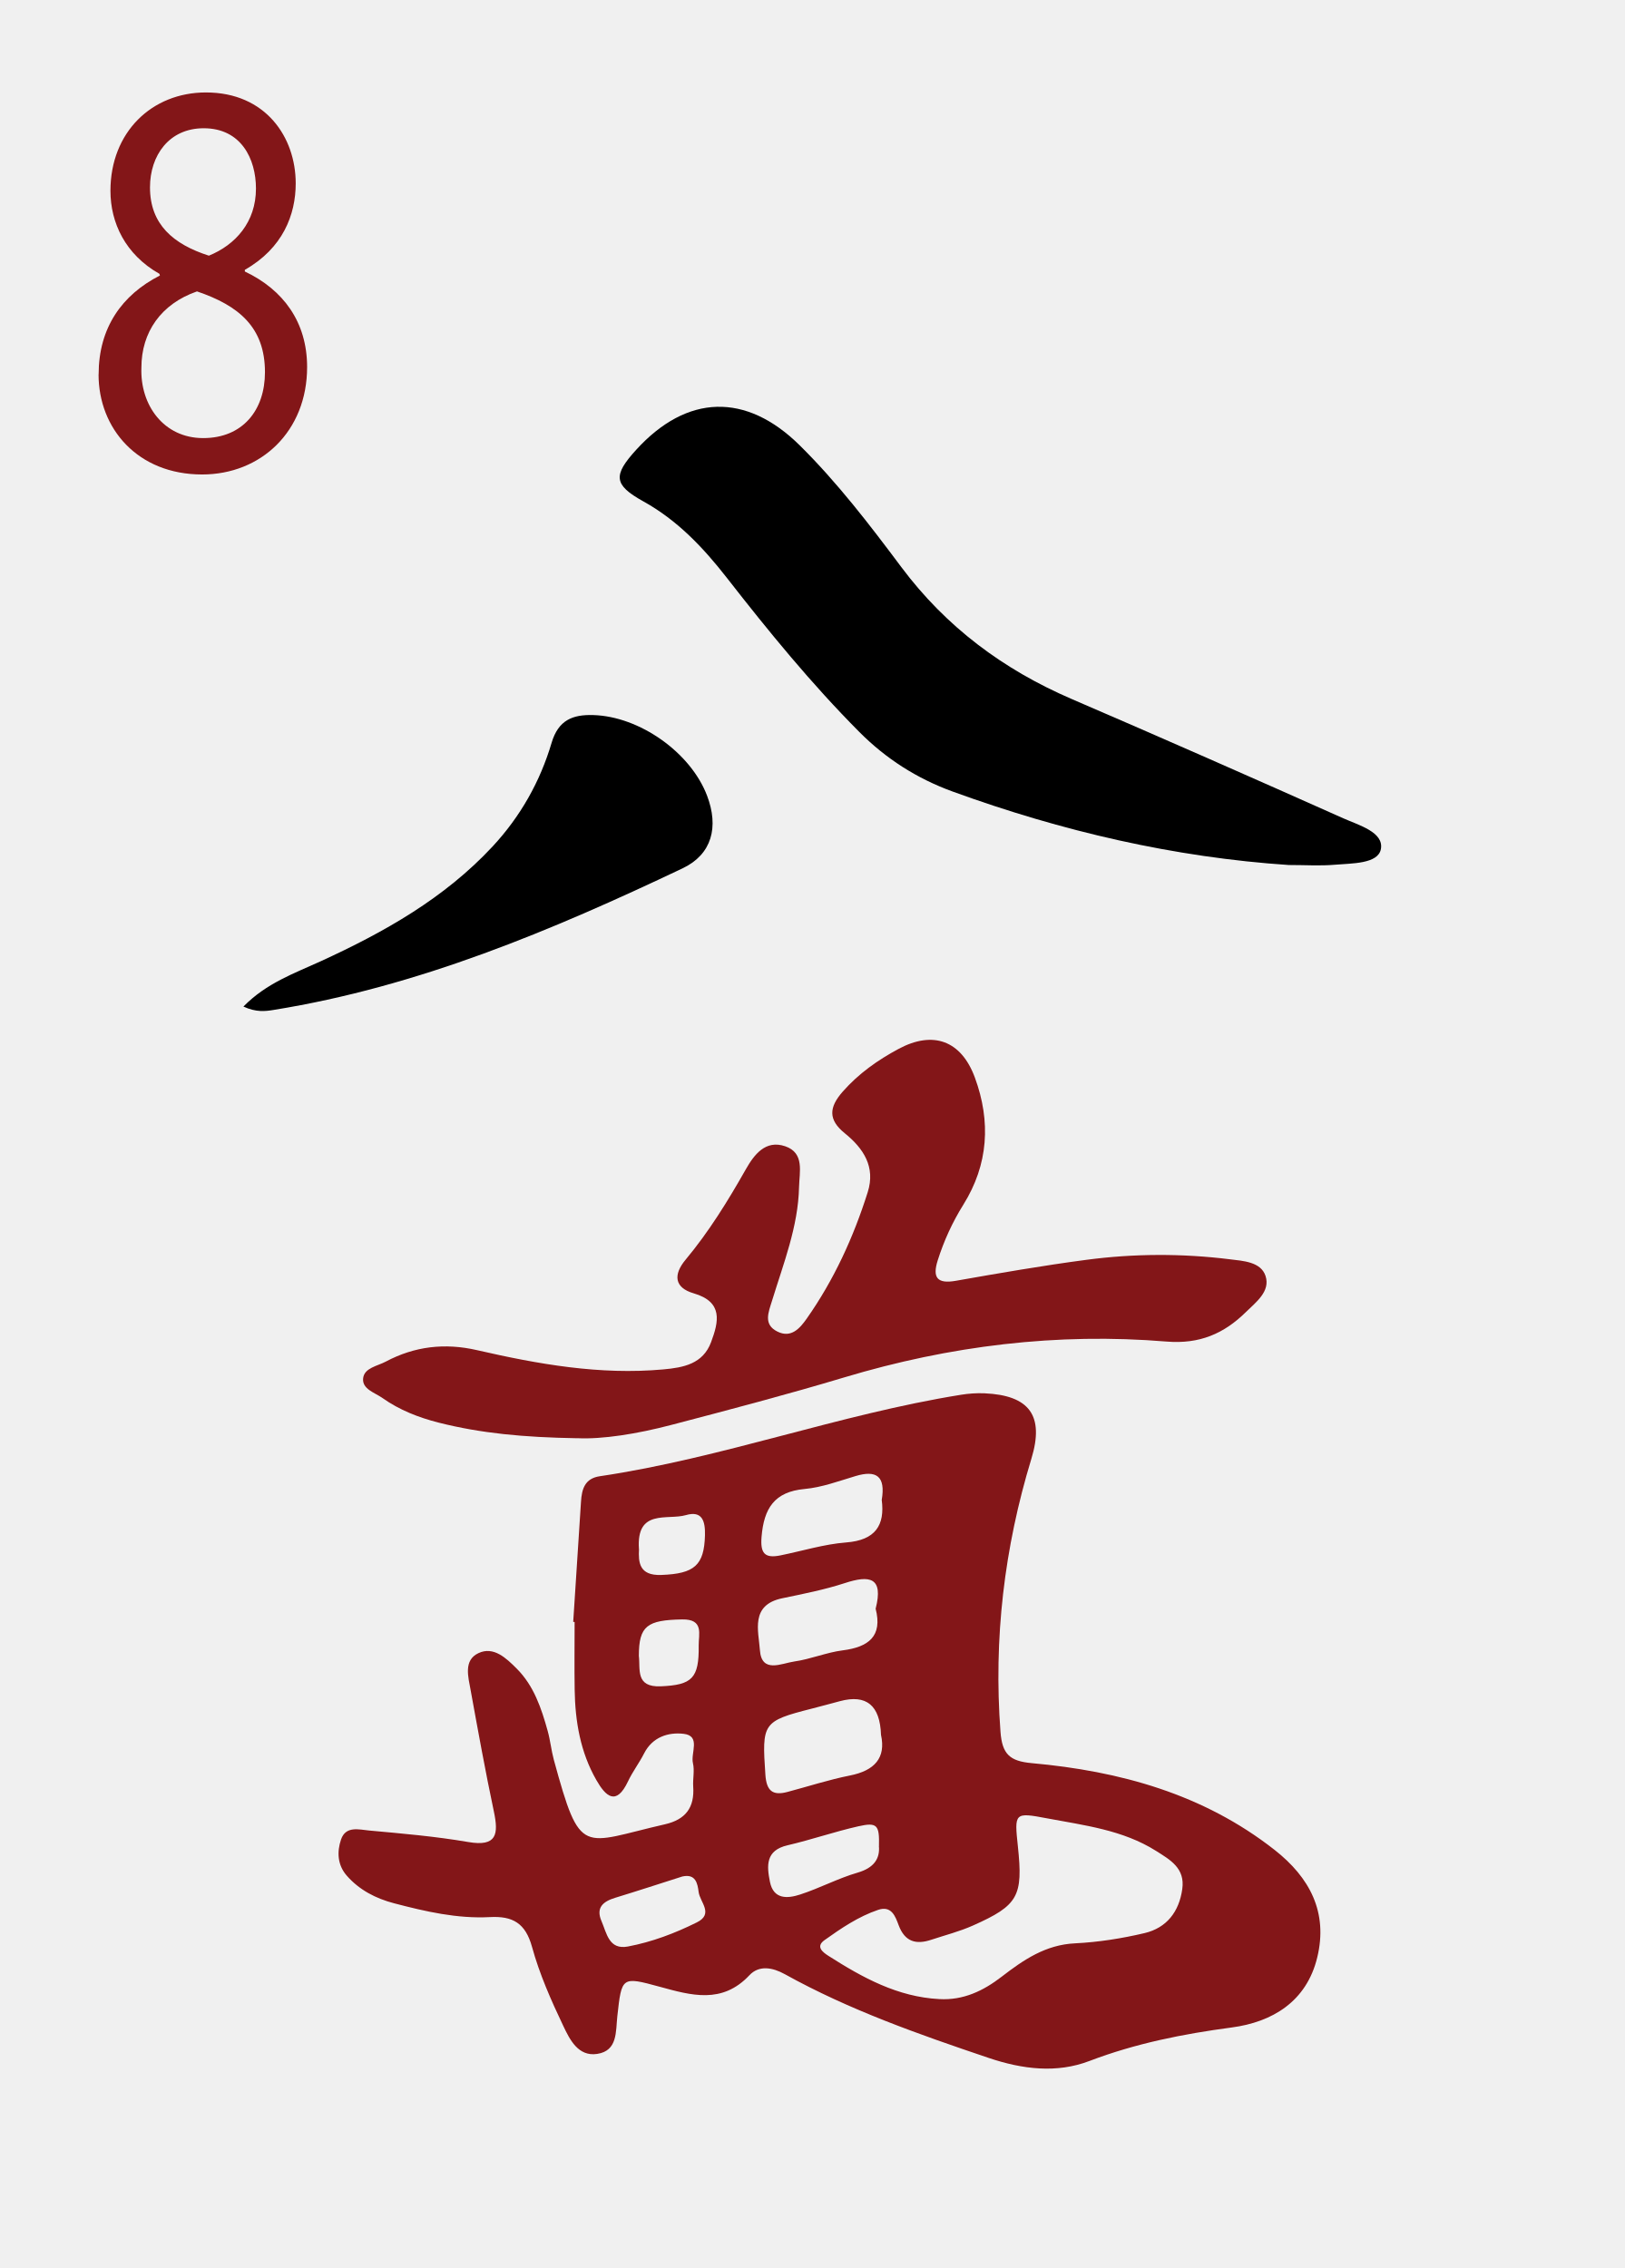
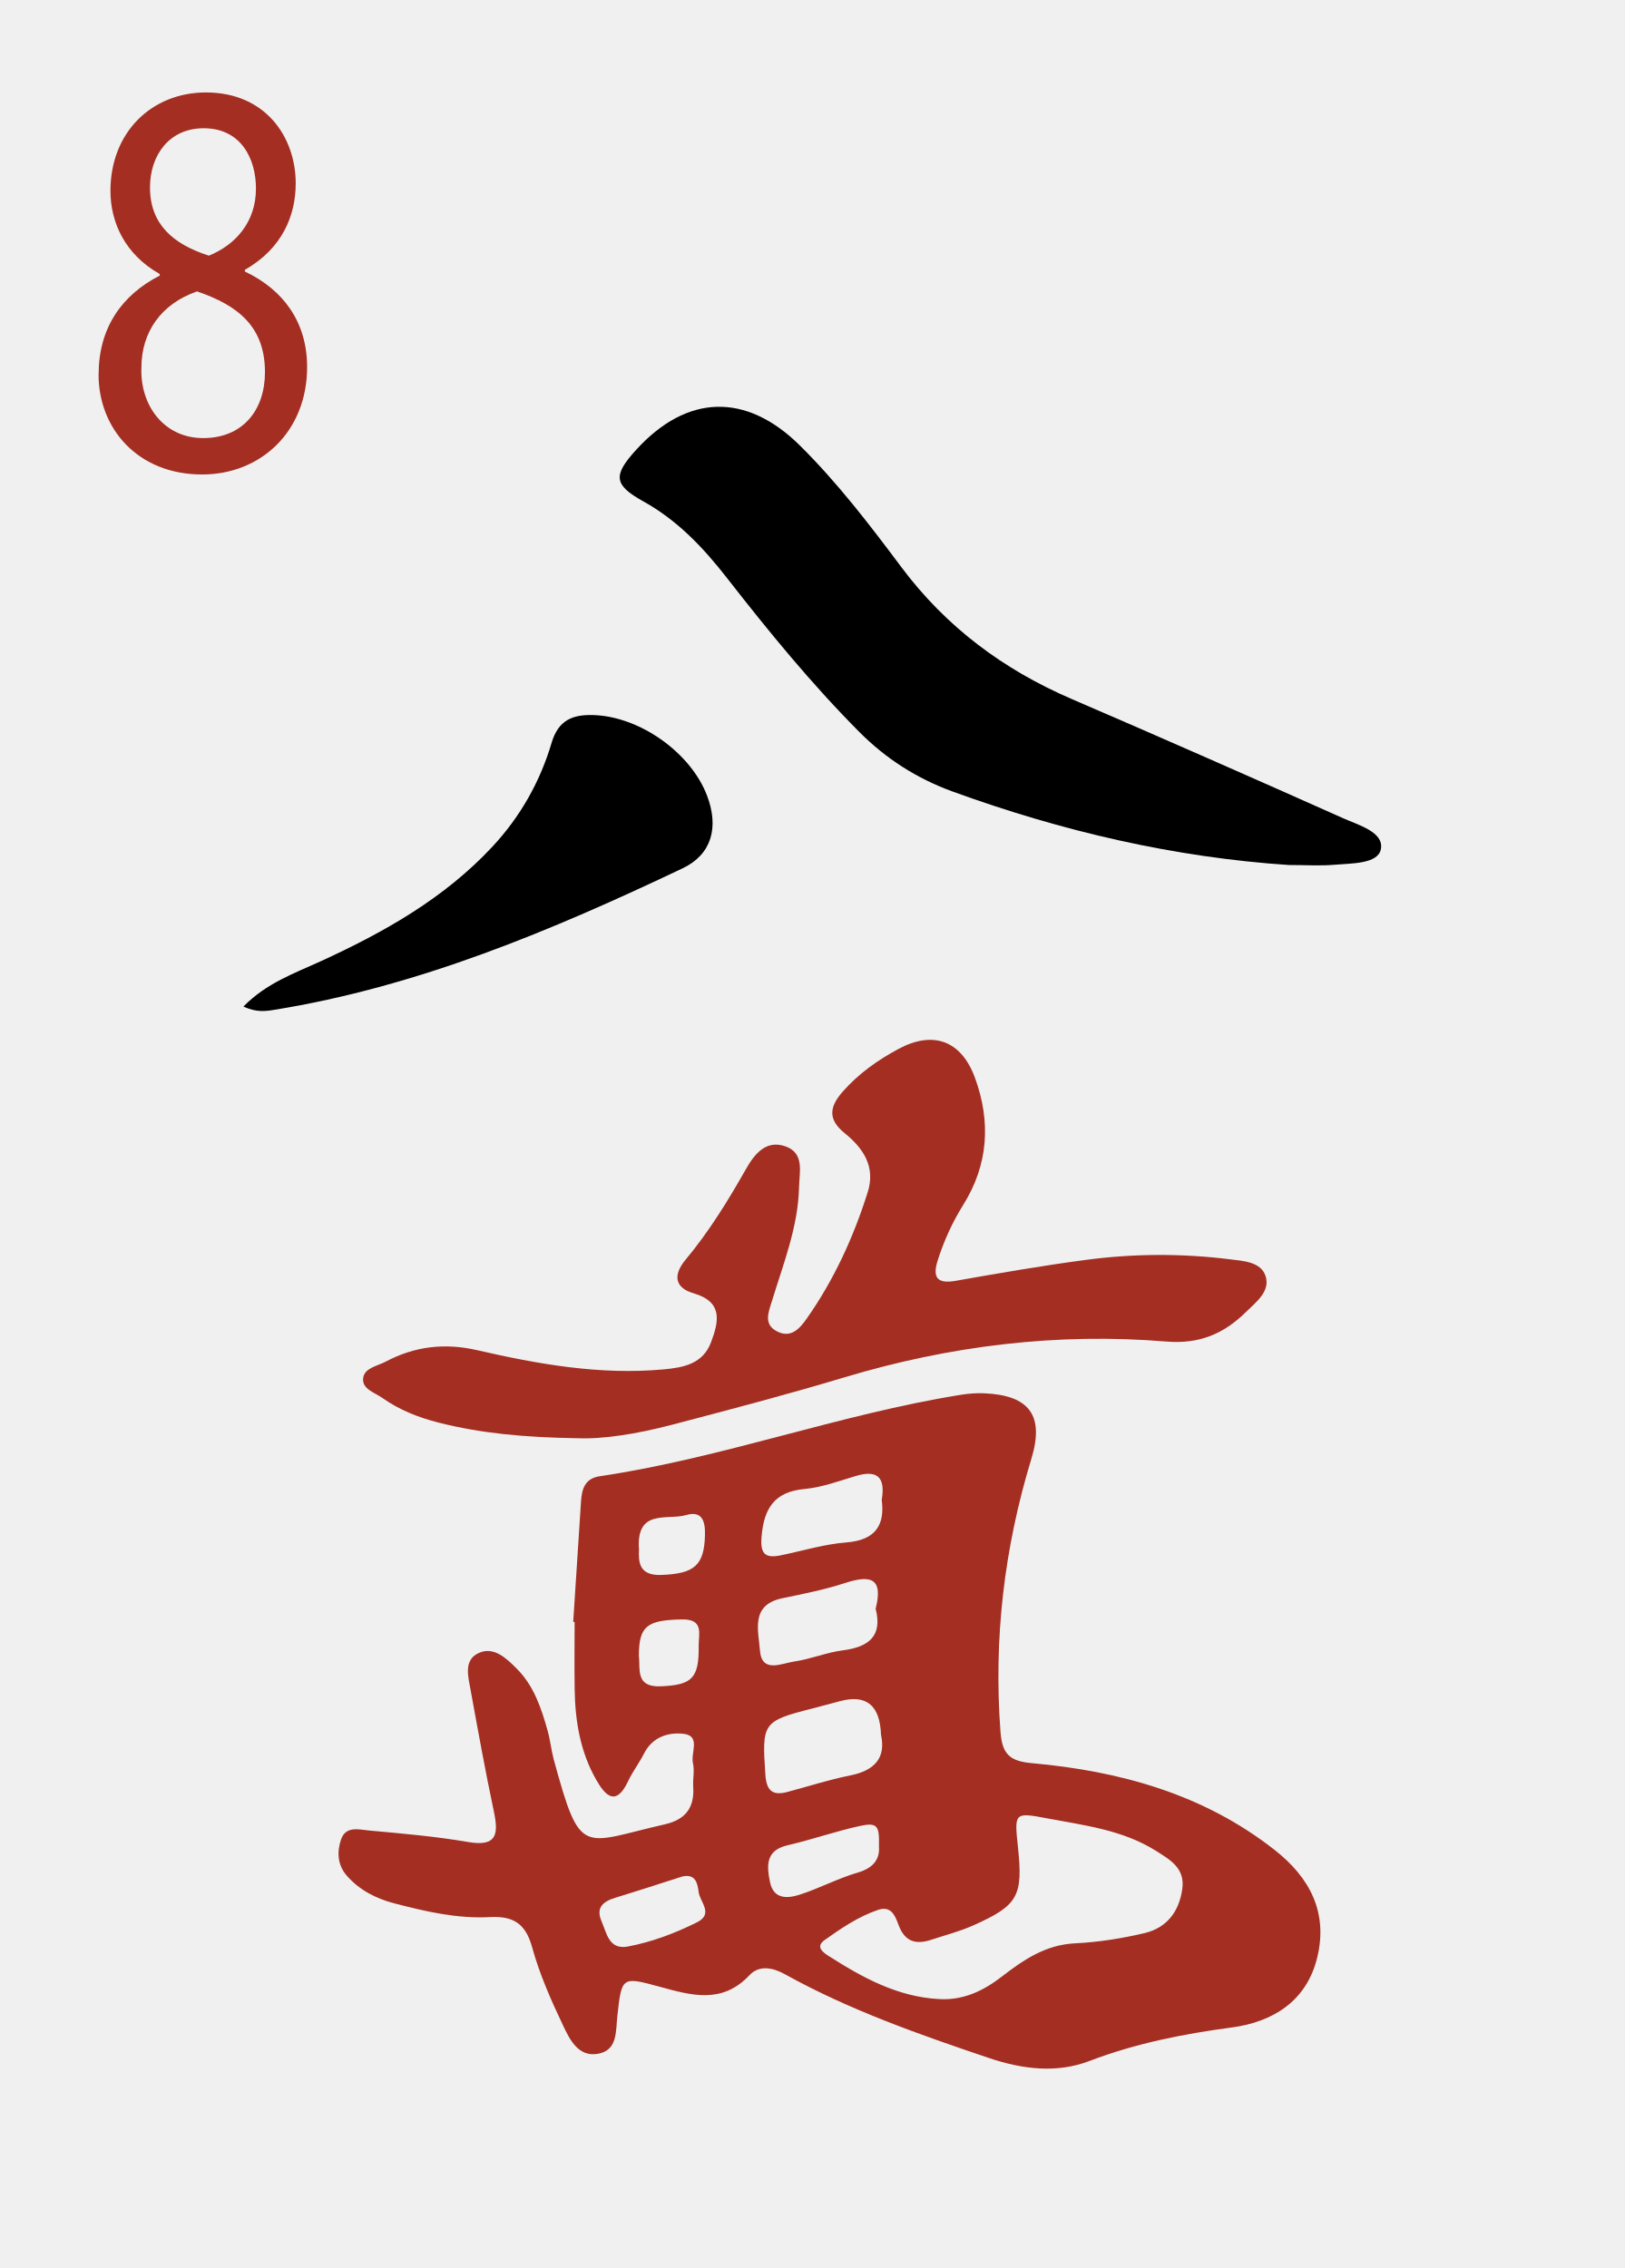
<svg xmlns="http://www.w3.org/2000/svg" id="Layer_1" data-name="Layer 1" viewBox="0 0 310.841 433.986" version="1.1" width="310.841" height="433.986">
  <defs id="defs1">
    <style id="style1">
      .cls-1 {
        fill: #fff;
      }

      .cls-2 {
        fill: #831618;
      }
    </style>
  </defs>
  <g id="g3" transform="translate(-93.86996,-22.99989)">
    <g id="g2" style="fill:none">
      <path d="m 404.69,291.78 c 0,-77.84 0.02,-155.7 0,-233.54 0,-10.31 -3.95,-18.92 -11.49,-25.92 -7.18,-6.67 -15.82,-9.34 -25.47,-9.32 -20.07,0.03 -40.14,0.03 -60.21,0.03 -59.06,0 -118.11,-0.02 -177.16,-0.03 -11.34,0 -20.72,4.34 -28.15,12.89 -6.27,7.22 -8.35,15.73 -8.34,25.12 0.08,59.52 0.04,119.04 0.04,178.55 0,49.66 -0.01,99.31 0,148.97 0,11.71 -0.06,23.43 0.17,35.14 0.17,8.21 3.52,15.25 9.04,21.3 8.08,8.86 18.27,11.9 30.02,11.88 72.97,-0.12 145.95,-0.03 218.92,-0.1 7.99,-0.01 16.05,0.84 23.98,-0.63 17.04,-3.17 28.65,-17.63 28.66,-35.57 0.03,-42.93 -0.01,-85.85 -0.01,-128.78 z m -2.43,-51.84 h -0.05 c 0,59.4 0,118.79 0,178.2 0,5.01 -0.29,9.96 -2.06,14.73 -4.8,12.96 -17.23,21.4 -31.66,21.4 -77.27,0 -154.53,-0.02 -231.79,-0.03 -2.55,0 -5.11,0.06 -7.66,-0.03 -18.18,-0.65 -31.86,-14.28 -32.59,-32.44 -0.03,-0.93 -0.02,-1.85 -0.02,-2.78 0,-119.38 0.02,-238.75 -0.03,-358.13 0,-9.73 2.62,-18.27 9.62,-25.26 6.96,-6.93 15.36,-10.01 25.14,-10 56.96,0.06 113.93,0.03 170.89,0.03 22.28,0 44.55,-0.09 66.82,0.03 16.55,0.09 29.64,10.91 32.75,26.74 0.84,4.24 0.62,8.55 0.63,12.84 0,58.24 0,116.48 0,174.72 z" id="path1" style="fill:none" />
      <path class="cls-1" d="m 402.26,239.93 h -0.05 c 0,59.4 0,118.79 0,178.2 0,5.01 -0.29,9.96 -2.06,14.73 -4.8,12.96 -17.23,21.4 -31.66,21.4 -77.27,0 -154.53,-0.02 -231.79,-0.03 -2.55,0 -5.11,0.06 -7.66,-0.03 -18.18,-0.65 -31.86,-14.28 -32.59,-32.44 -0.03,-0.93 -0.02,-1.85 -0.02,-2.78 0,-119.38 0.02,-238.75 -0.03,-358.13 0,-9.73 2.62,-18.27 9.62,-25.26 6.96,-6.93 15.36,-10.01 25.14,-10 56.96,0.06 113.93,0.03 170.89,0.03 22.28,0 44.55,-0.09 66.82,0.03 16.55,0.09 29.64,10.91 32.75,26.74 0.84,4.24 0.62,8.55 0.63,12.84 0,58.24 0,116.48 0,174.72 z" id="path2" style="fill:none" />
    </g>
-     <path class="cls-2" d="m 112.74,94.647 c 0,-8.925 4.456,-15.226 11.726,-18.928 l -0.094,-0.323 c -6.543,-3.702 -9.37,-9.787 -9.37,-15.885 0,-11.201 7.902,-18.82 18.268,-18.82 11.456,0 17.178,8.589 17.178,17.407 0,5.977 -2.45,12.399 -9.733,16.532 v 0.323 c 7.364,3.487 11.914,9.679 11.914,18.282 0,12.291 -8.818,20.557 -20.086,20.557 -12.358,0 -19.816,-8.818 -19.816,-19.143 z m 31.825,-0.431 c 0,-8.589 -4.994,-12.735 -13.005,-15.455 -6.906,2.396 -10.635,7.835 -10.635,14.58 -0.269,7.175 4.268,13.489 11.82,13.489 7.552,0 11.82,-5.331 11.82,-12.614 z m -21.997,-35.352 c 0,7.068 4.456,10.877 11.268,13.058 5.089,-2.073 9.006,-6.421 9.006,-12.843 0,-5.654 -2.814,-11.537 -10.002,-11.537 -6.637,0 -10.272,5.223 -10.272,11.308 z" id="path3" style="stroke-width:1.346" />
+     <path class="cls-2" d="m 112.74,94.647 c 0,-8.925 4.456,-15.226 11.726,-18.928 l -0.094,-0.323 c -6.543,-3.702 -9.37,-9.787 -9.37,-15.885 0,-11.201 7.902,-18.82 18.268,-18.82 11.456,0 17.178,8.589 17.178,17.407 0,5.977 -2.45,12.399 -9.733,16.532 v 0.323 c 7.364,3.487 11.914,9.679 11.914,18.282 0,12.291 -8.818,20.557 -20.086,20.557 -12.358,0 -19.816,-8.818 -19.816,-19.143 z m 31.825,-0.431 c 0,-8.589 -4.994,-12.735 -13.005,-15.455 -6.906,2.396 -10.635,7.835 -10.635,14.58 -0.269,7.175 4.268,13.489 11.82,13.489 7.552,0 11.82,-5.331 11.82,-12.614 z m -21.997,-35.352 c 0,7.068 4.456,10.877 11.268,13.058 5.089,-2.073 9.006,-6.421 9.006,-12.843 0,-5.654 -2.814,-11.537 -10.002,-11.537 -6.637,0 -10.272,5.223 -10.272,11.308 z" id="path3" style="fill:#a42e22;fill-opacity:1;stroke-width:1.346" />
  </g>
  <g id="g7" transform="translate(-93.86996,-22.99989)">
-     <path class="cls-2" d="m 203.54,333.37 c 0.5,-7.67 1,-15.34 1.49,-23.01 0.15,-2.41 0.72,-4.46 3.6,-4.88 23.43,-3.48 45.75,-11.84 69.12,-15.59 1.47,-0.24 2.99,-0.34 4.48,-0.28 8.6,0.38 11.49,4.27 8.97,12.53 -5.2,17.06 -7.25,34.42 -5.91,52.24 0.32,4.27 1.76,5.62 5.98,6 16.86,1.52 32.82,5.9 46.45,16.59 6.73,5.28 10.28,11.94 8.17,20.61 -2.05,8.43 -8.59,12.35 -16.36,13.38 -9.35,1.25 -18.38,3.04 -27.24,6.42 -6.24,2.38 -12.76,1.6 -19.28,-0.6 -13.35,-4.51 -26.61,-9.15 -38.97,-16.01 -2.38,-1.32 -4.95,-1.76 -6.78,0.19 -5.24,5.58 -11.14,3.86 -17.2,2.2 -7.26,-1.98 -7.24,-1.92 -8.08,5.66 -0.32,2.91 0.09,6.61 -3.86,7.2 -3.62,0.55 -5.24,-2.75 -6.47,-5.34 -2.33,-4.89 -4.56,-9.93 -5.99,-15.14 -1.26,-4.55 -3.69,-5.94 -8.08,-5.7 -6.24,0.33 -12.31,-1.07 -18.3,-2.64 -3.49,-0.91 -6.67,-2.54 -9.09,-5.32 -1.76,-2.03 -1.87,-4.54 -1.07,-6.89 0.9,-2.65 3.44,-1.9 5.34,-1.72 6.34,0.58 12.7,1.12 18.97,2.2 5.55,0.96 5.84,-1.52 4.93,-5.84 -1.63,-7.7 -3.03,-15.45 -4.44,-23.19 -0.46,-2.55 -1.41,-5.74 1.49,-7.11 2.9,-1.37 5.33,0.97 7.31,2.95 3.29,3.28 4.73,7.59 5.94,11.95 0.5,1.8 0.68,3.69 1.17,5.5 5.14,18.81 5.28,16 21.27,12.35 3.97,-0.91 5.67,-3.22 5.4,-7.21 -0.1,-1.49 0.29,-3.07 -0.05,-4.48 -0.47,-1.95 1.56,-5.23 -1.78,-5.62 -2.88,-0.34 -5.95,0.57 -7.56,3.74 -0.93,1.83 -2.21,3.5 -3.08,5.35 -2.27,4.81 -4.29,2.86 -6.06,-0.24 -3.06,-5.34 -4.06,-11.24 -4.15,-17.31 -0.07,-4.31 -0.01,-8.63 -0.01,-12.94 -0.1,0 -0.2,-0.01 -0.29,-0.02 z m 70.06,72.16 c 4.59,0.26 8.41,-1.58 11.91,-4.28 4.18,-3.22 8.39,-6.12 14.04,-6.39 4.47,-0.22 8.97,-0.93 13.32,-1.96 4.2,-1 6.59,-4.06 7.2,-8.42 0.57,-4 -2.3,-5.59 -5.02,-7.31 -6.37,-4.02 -13.7,-4.88 -20.86,-6.23 -6.23,-1.18 -6.26,-1.09 -5.57,5.38 1.01,9.52 0.08,11.27 -8.59,15.13 -2.55,1.14 -5.3,1.84 -7.96,2.72 -2.92,0.98 -5.07,0.41 -6.26,-2.77 -0.63,-1.68 -1.36,-3.82 -3.94,-2.94 -3.77,1.28 -7.05,3.51 -10.25,5.79 -1.75,1.25 -0.32,2.32 0.76,3.01 6.52,4.16 13.23,7.86 21.21,8.27 z m -11.17,-50.55 q -0.27,-8.49 -7.85,-6.46 c -1.81,0.48 -3.62,0.98 -5.43,1.44 -9.37,2.39 -9.52,2.75 -8.84,12.64 0.21,3.08 1.38,4.05 4.22,3.29 3.98,-1.05 7.91,-2.34 11.94,-3.14 4.75,-0.94 6.93,-3.38 5.96,-7.78 z m -1.02,-24.17 c 1.53,-6.01 -1.15,-6.44 -5.91,-4.88 -3.89,1.27 -7.94,2.06 -11.96,2.9 -6.16,1.28 -4.54,6.24 -4.28,9.91 0.32,4.54 4.13,2.54 6.57,2.19 3.13,-0.44 6.14,-1.73 9.26,-2.13 4.96,-0.63 7.68,-2.69 6.31,-7.99 z m 1.16,-20.79 c 0.78,-4.6 -1.06,-5.76 -5.02,-4.57 -3.21,0.96 -6.44,2.17 -9.74,2.47 -5.82,0.53 -7.78,3.76 -8.23,9.12 -0.27,3.2 0.6,4.19 3.59,3.59 4.2,-0.85 8.36,-2.15 12.6,-2.48 5.62,-0.43 7.43,-3.32 6.8,-8.14 z m -0.53,66.22 c 0.11,-4.03 -0.36,-4.58 -3.92,-3.78 -4.57,1.03 -9.02,2.58 -13.58,3.64 -4.23,0.98 -3.97,3.93 -3.36,6.99 0.69,3.44 3.41,3.2 5.78,2.43 3.73,-1.21 7.25,-3.1 11,-4.19 3.12,-0.91 4.29,-2.67 4.07,-5.09 z m -37.62,5.83 c -4.27,1.36 -8.54,2.76 -12.83,4.07 -2.3,0.7 -3.76,1.86 -2.64,4.46 1,2.3 1.4,5.55 5.05,4.87 4.61,-0.87 9,-2.53 13.2,-4.62 3.29,-1.63 0.58,-3.88 0.34,-5.81 -0.21,-1.63 -0.56,-3.54 -3.12,-2.97 z m -8.32,-42.21 c 0.32,2.5 -0.73,6.03 4.2,5.82 5.96,-0.26 7.34,-1.5 7.25,-7.82 -0.03,-2.13 1.05,-5.06 -3.17,-4.98 -6.69,0.12 -8.28,1.22 -8.28,6.99 z m 0.03,-20.43 c -0.13,2.49 0.01,5.1 4.26,4.94 6.36,-0.23 8.21,-1.85 8.36,-7.6 0.07,-2.69 -0.52,-4.76 -3.65,-3.85 -3.53,1.02 -9.53,-1.29 -8.98,6.51 z" id="path4" />
-     <path class="cls-2" d="m 204.31,298.21 c -10.29,-0.17 -18.47,-0.95 -26.52,-2.99 -3.85,-0.98 -7.5,-2.41 -10.75,-4.71 -1.47,-1.04 -3.94,-1.7 -3.69,-3.8 0.24,-1.97 2.73,-2.31 4.34,-3.17 5.51,-2.93 11.29,-3.6 17.43,-2.19 11.72,2.69 23.52,4.79 35.65,3.69 3.88,-0.35 7.6,-1.05 9.15,-5.22 1.46,-3.91 2.35,-7.68 -3.33,-9.34 -3.72,-1.08 -3.93,-3.58 -1.55,-6.43 4.46,-5.35 8.09,-11.24 11.52,-17.29 1.59,-2.8 3.76,-5.71 7.54,-4.42 3.75,1.28 2.71,4.95 2.65,7.8 -0.17,7.61 -2.99,14.64 -5.18,21.8 -0.68,2.21 -1.7,4.51 1.06,5.87 2.61,1.29 4.28,-0.63 5.58,-2.48 5.22,-7.42 8.96,-15.59 11.68,-24.21 1.53,-4.85 -0.83,-8.38 -4.38,-11.26 -3.23,-2.61 -3.04,-4.98 -0.39,-7.99 3.05,-3.46 6.67,-6.01 10.65,-8.15 6.61,-3.56 12.01,-1.64 14.63,5.5 3.07,8.37 2.59,16.6 -2.21,24.29 -2.1,3.37 -3.72,6.91 -4.91,10.67 -1.05,3.32 -0.08,4.53 3.48,3.9 8.3,-1.46 16.61,-2.91 24.96,-4.01 9.13,-1.21 18.33,-1.24 27.48,-0.1 2.51,0.31 5.91,0.47 6.8,3.18 0.98,2.97 -1.86,5.05 -3.8,6.96 -4.16,4.08 -8.82,6.12 -15.13,5.6 -20.95,-1.73 -41.51,0.8 -61.68,6.86 -10.95,3.29 -22.01,6.19 -33.07,9.09 -6.54,1.72 -13.21,2.78 -18,2.54 z" id="path5" />
+     <path class="cls-2" d="m 203.54,333.37 c 0.5,-7.67 1,-15.34 1.49,-23.01 0.15,-2.41 0.72,-4.46 3.6,-4.88 23.43,-3.48 45.75,-11.84 69.12,-15.59 1.47,-0.24 2.99,-0.34 4.48,-0.28 8.6,0.38 11.49,4.27 8.97,12.53 -5.2,17.06 -7.25,34.42 -5.91,52.24 0.32,4.27 1.76,5.62 5.98,6 16.86,1.52 32.82,5.9 46.45,16.59 6.73,5.28 10.28,11.94 8.17,20.61 -2.05,8.43 -8.59,12.35 -16.36,13.38 -9.35,1.25 -18.38,3.04 -27.24,6.42 -6.24,2.38 -12.76,1.6 -19.28,-0.6 -13.35,-4.51 -26.61,-9.15 -38.97,-16.01 -2.38,-1.32 -4.95,-1.76 -6.78,0.19 -5.24,5.58 -11.14,3.86 -17.2,2.2 -7.26,-1.98 -7.24,-1.92 -8.08,5.66 -0.32,2.91 0.09,6.61 -3.86,7.2 -3.62,0.55 -5.24,-2.75 -6.47,-5.34 -2.33,-4.89 -4.56,-9.93 -5.99,-15.14 -1.26,-4.55 -3.69,-5.94 -8.08,-5.7 -6.24,0.33 -12.31,-1.07 -18.3,-2.64 -3.49,-0.91 -6.67,-2.54 -9.09,-5.32 -1.76,-2.03 -1.87,-4.54 -1.07,-6.89 0.9,-2.65 3.44,-1.9 5.34,-1.72 6.34,0.58 12.7,1.12 18.97,2.2 5.55,0.96 5.84,-1.52 4.93,-5.84 -1.63,-7.7 -3.03,-15.45 -4.44,-23.19 -0.46,-2.55 -1.41,-5.74 1.49,-7.11 2.9,-1.37 5.33,0.97 7.31,2.95 3.29,3.28 4.73,7.59 5.94,11.95 0.5,1.8 0.68,3.69 1.17,5.5 5.14,18.81 5.28,16 21.27,12.35 3.97,-0.91 5.67,-3.22 5.4,-7.21 -0.1,-1.49 0.29,-3.07 -0.05,-4.48 -0.47,-1.95 1.56,-5.23 -1.78,-5.62 -2.88,-0.34 -5.95,0.57 -7.56,3.74 -0.93,1.83 -2.21,3.5 -3.08,5.35 -2.27,4.81 -4.29,2.86 -6.06,-0.24 -3.06,-5.34 -4.06,-11.24 -4.15,-17.31 -0.07,-4.31 -0.01,-8.63 -0.01,-12.94 -0.1,0 -0.2,-0.01 -0.29,-0.02 z m 70.06,72.16 c 4.59,0.26 8.41,-1.58 11.91,-4.28 4.18,-3.22 8.39,-6.12 14.04,-6.39 4.47,-0.22 8.97,-0.93 13.32,-1.96 4.2,-1 6.59,-4.06 7.2,-8.42 0.57,-4 -2.3,-5.59 -5.02,-7.31 -6.37,-4.02 -13.7,-4.88 -20.86,-6.23 -6.23,-1.18 -6.26,-1.09 -5.57,5.38 1.01,9.52 0.08,11.27 -8.59,15.13 -2.55,1.14 -5.3,1.84 -7.96,2.72 -2.92,0.98 -5.07,0.41 -6.26,-2.77 -0.63,-1.68 -1.36,-3.82 -3.94,-2.94 -3.77,1.28 -7.05,3.51 -10.25,5.79 -1.75,1.25 -0.32,2.32 0.76,3.01 6.52,4.16 13.23,7.86 21.21,8.27 z m -11.17,-50.55 q -0.27,-8.49 -7.85,-6.46 c -1.81,0.48 -3.62,0.98 -5.43,1.44 -9.37,2.39 -9.52,2.75 -8.84,12.64 0.21,3.08 1.38,4.05 4.22,3.29 3.98,-1.05 7.91,-2.34 11.94,-3.14 4.75,-0.94 6.93,-3.38 5.96,-7.78 z m -1.02,-24.17 c 1.53,-6.01 -1.15,-6.44 -5.91,-4.88 -3.89,1.27 -7.94,2.06 -11.96,2.9 -6.16,1.28 -4.54,6.24 -4.28,9.91 0.32,4.54 4.13,2.54 6.57,2.19 3.13,-0.44 6.14,-1.73 9.26,-2.13 4.96,-0.63 7.68,-2.69 6.31,-7.99 z m 1.16,-20.79 c 0.78,-4.6 -1.06,-5.76 -5.02,-4.57 -3.21,0.96 -6.44,2.17 -9.74,2.47 -5.82,0.53 -7.78,3.76 -8.23,9.12 -0.27,3.2 0.6,4.19 3.59,3.59 4.2,-0.85 8.36,-2.15 12.6,-2.48 5.62,-0.43 7.43,-3.32 6.8,-8.14 z m -0.53,66.22 c 0.11,-4.03 -0.36,-4.58 -3.92,-3.78 -4.57,1.03 -9.02,2.58 -13.58,3.64 -4.23,0.98 -3.97,3.93 -3.36,6.99 0.69,3.44 3.41,3.2 5.78,2.43 3.73,-1.21 7.25,-3.1 11,-4.19 3.12,-0.91 4.29,-2.67 4.07,-5.09 z m -37.62,5.83 c -4.27,1.36 -8.54,2.76 -12.83,4.07 -2.3,0.7 -3.76,1.86 -2.64,4.46 1,2.3 1.4,5.55 5.05,4.87 4.61,-0.87 9,-2.53 13.2,-4.62 3.29,-1.63 0.58,-3.88 0.34,-5.81 -0.21,-1.63 -0.56,-3.54 -3.12,-2.97 z m -8.32,-42.21 c 0.32,2.5 -0.73,6.03 4.2,5.82 5.96,-0.26 7.34,-1.5 7.25,-7.82 -0.03,-2.13 1.05,-5.06 -3.17,-4.98 -6.69,0.12 -8.28,1.22 -8.28,6.99 z m 0.03,-20.43 c -0.13,2.49 0.01,5.1 4.26,4.94 6.36,-0.23 8.21,-1.85 8.36,-7.6 0.07,-2.69 -0.52,-4.76 -3.65,-3.85 -3.53,1.02 -9.53,-1.29 -8.98,6.51 z" id="path4" style="fill:#a42e22;fill-opacity:1" />
+     <path class="cls-2" d="m 204.31,298.21 c -10.29,-0.17 -18.47,-0.95 -26.52,-2.99 -3.85,-0.98 -7.5,-2.41 -10.75,-4.71 -1.47,-1.04 -3.94,-1.7 -3.69,-3.8 0.24,-1.97 2.73,-2.31 4.34,-3.17 5.51,-2.93 11.29,-3.6 17.43,-2.19 11.72,2.69 23.52,4.79 35.65,3.69 3.88,-0.35 7.6,-1.05 9.15,-5.22 1.46,-3.91 2.35,-7.68 -3.33,-9.34 -3.72,-1.08 -3.93,-3.58 -1.55,-6.43 4.46,-5.35 8.09,-11.24 11.52,-17.29 1.59,-2.8 3.76,-5.71 7.54,-4.42 3.75,1.28 2.71,4.95 2.65,7.8 -0.17,7.61 -2.99,14.64 -5.18,21.8 -0.68,2.21 -1.7,4.51 1.06,5.87 2.61,1.29 4.28,-0.63 5.58,-2.48 5.22,-7.42 8.96,-15.59 11.68,-24.21 1.53,-4.85 -0.83,-8.38 -4.38,-11.26 -3.23,-2.61 -3.04,-4.98 -0.39,-7.99 3.05,-3.46 6.67,-6.01 10.65,-8.15 6.61,-3.56 12.01,-1.64 14.63,5.5 3.07,8.37 2.59,16.6 -2.21,24.29 -2.1,3.37 -3.72,6.91 -4.91,10.67 -1.05,3.32 -0.08,4.53 3.48,3.9 8.3,-1.46 16.61,-2.91 24.96,-4.01 9.13,-1.21 18.33,-1.24 27.48,-0.1 2.51,0.31 5.91,0.47 6.8,3.18 0.98,2.97 -1.86,5.05 -3.8,6.96 -4.16,4.08 -8.82,6.12 -15.13,5.6 -20.95,-1.73 -41.51,0.8 -61.68,6.86 -10.95,3.29 -22.01,6.19 -33.07,9.09 -6.54,1.72 -13.21,2.78 -18,2.54 z" id="path5" style="fill:#a42e22;fill-opacity:1" />
    <path d="m 340.58,188.53 c -22.04,-1.46 -43.52,-6.46 -64.45,-14.07 -6.86,-2.5 -12.76,-6.28 -17.86,-11.41 -9.15,-9.2 -17.34,-19.23 -25.3,-29.44 -4.54,-5.82 -9.47,-11.05 -16.06,-14.7 -5.68,-3.15 -5.74,-4.98 -1.33,-9.83 9.71,-10.67 21.03,-11 31.29,-0.87 7.23,7.15 13.4,15.21 19.46,23.32 8.55,11.43 19.49,19.58 32.52,25.2 17.39,7.49 34.73,15.13 52.02,22.85 2.95,1.32 7.81,2.64 7.2,5.9 -0.54,2.85 -5.58,2.71 -8.85,2.99 -2.79,0.24 -5.62,0.05 -8.65,0.05 z" id="path6" />
    <path d="m 140.46,215.59 c 4.41,-4.49 9.73,-6.34 14.73,-8.63 12.17,-5.58 23.69,-12.05 32.93,-21.99 5.33,-5.74 9.09,-12.41 11.29,-19.84 1.29,-4.34 4.02,-5.42 7.97,-5.3 8.84,0.25 18.62,7.14 21.77,15.42 2.27,5.96 0.97,11.22 -4.69,13.91 -25.06,11.9 -50.57,22.64 -78.23,27.09 -1.65,0.27 -3.35,0.47 -5.78,-0.64 z" id="path7" />
  </g>
</svg>
